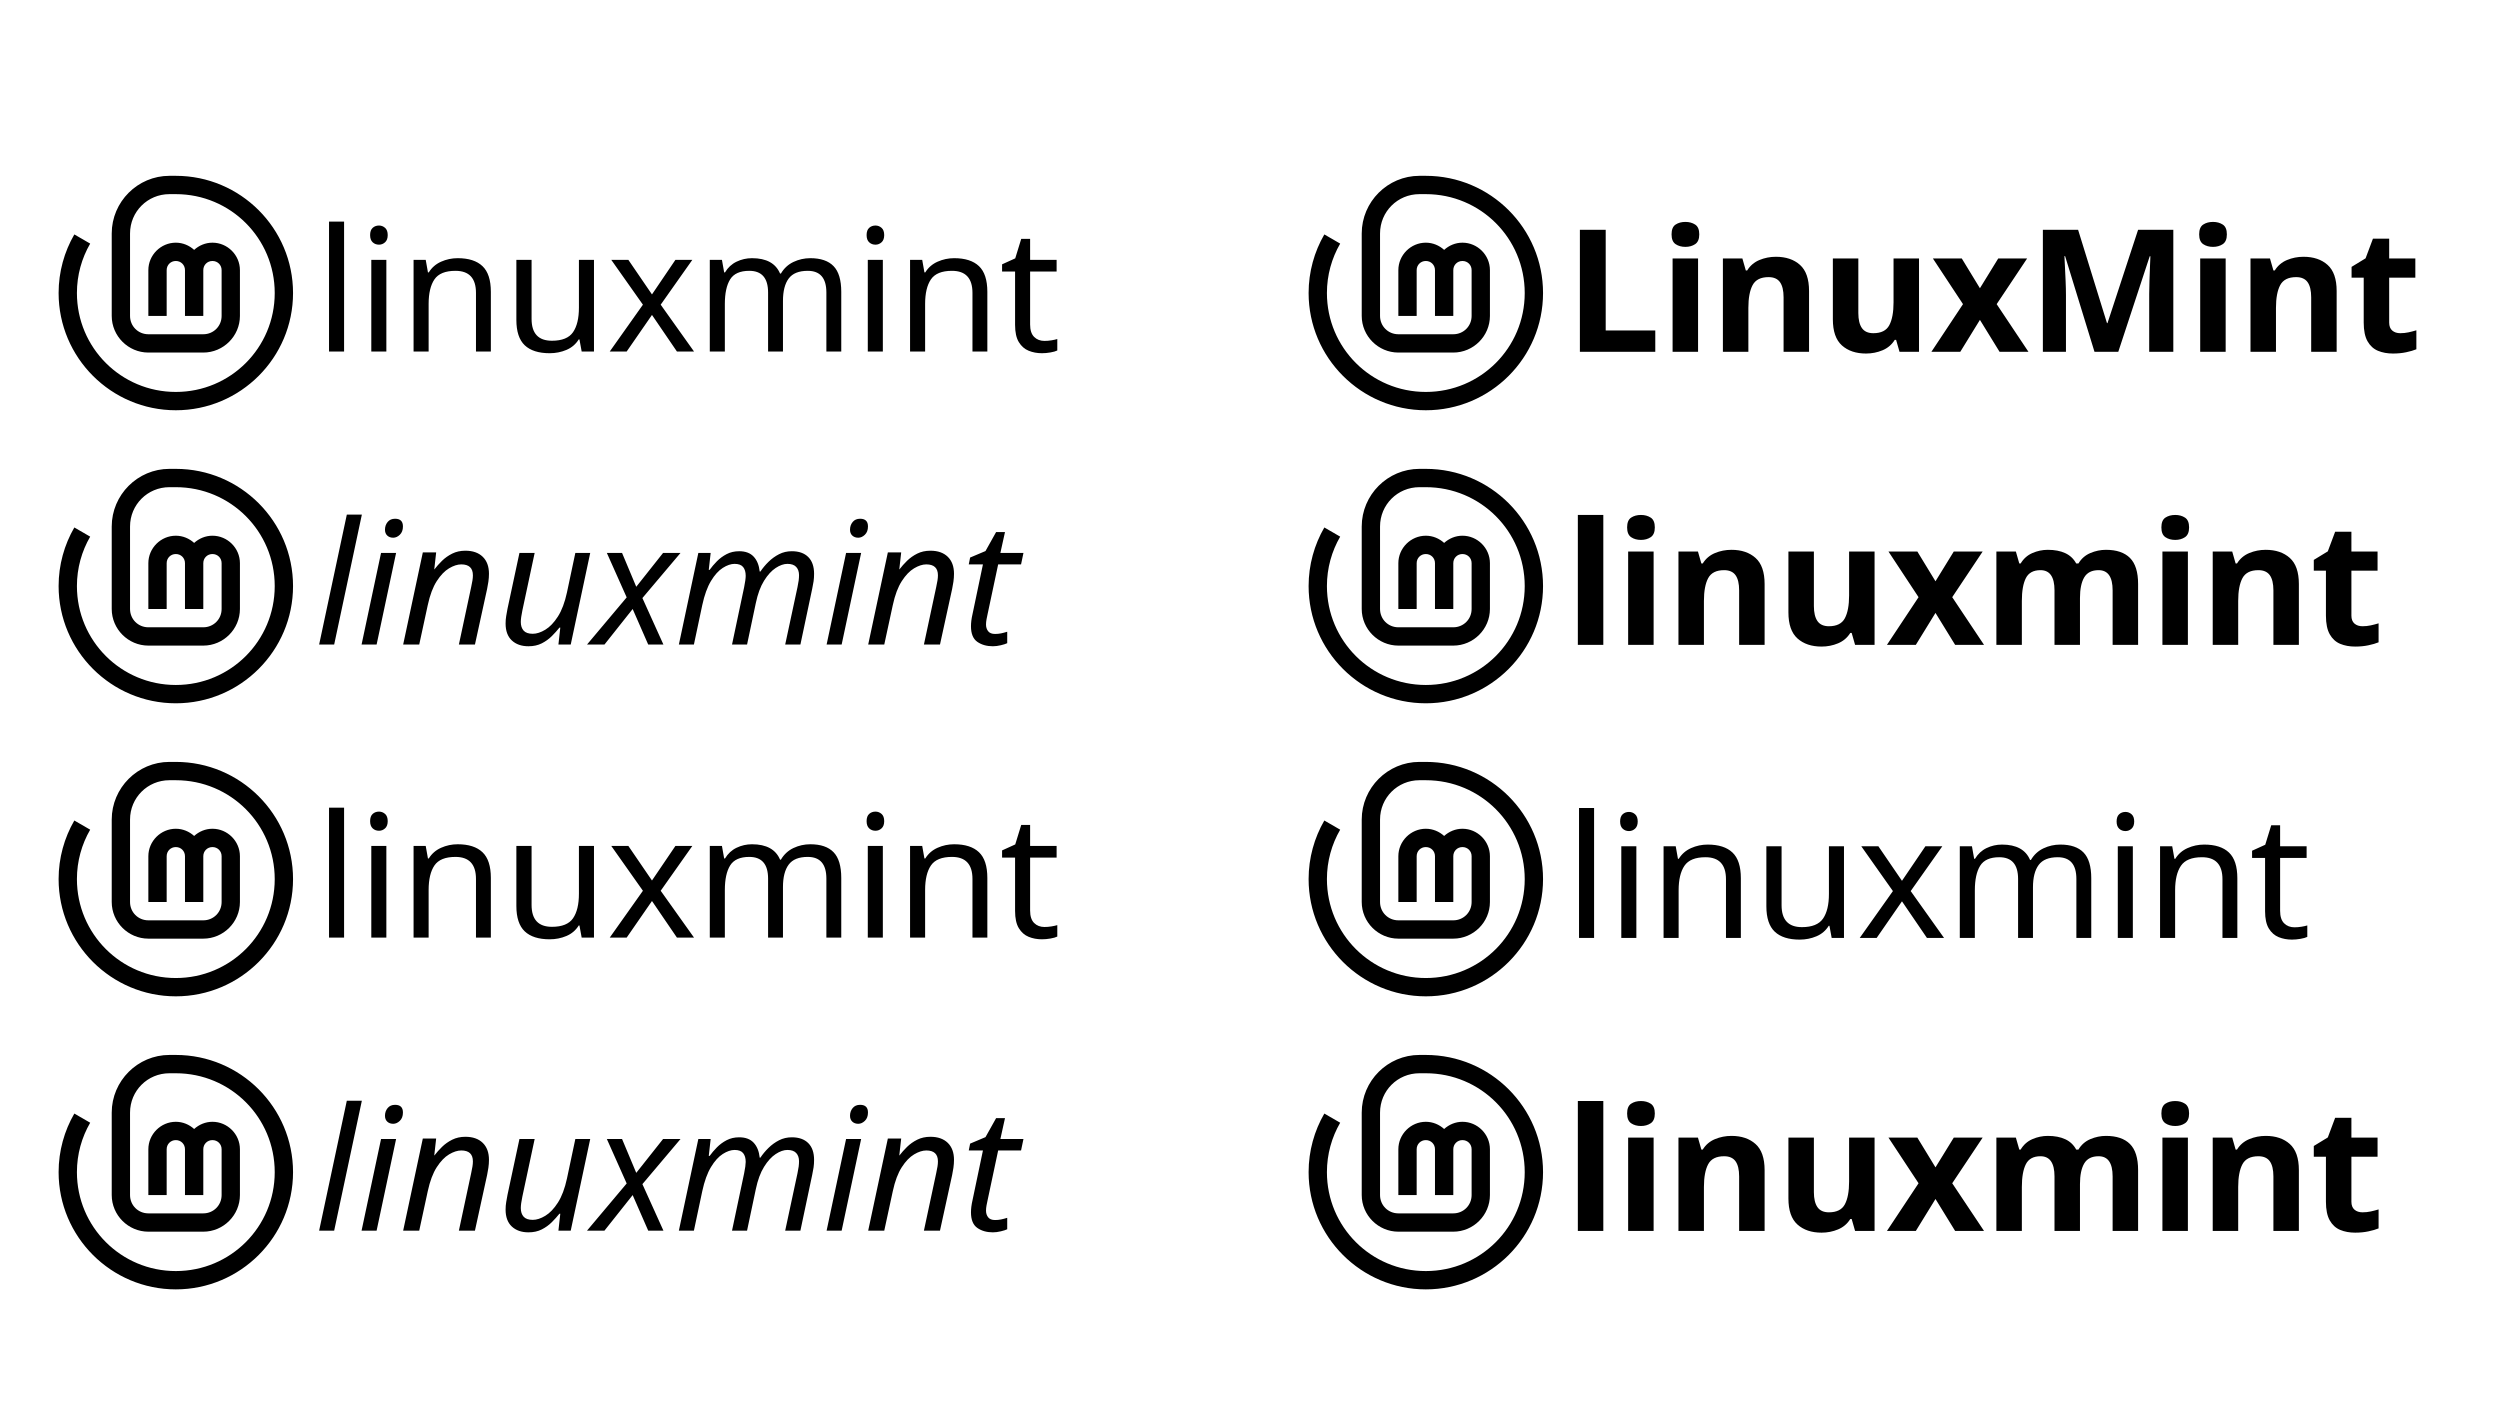
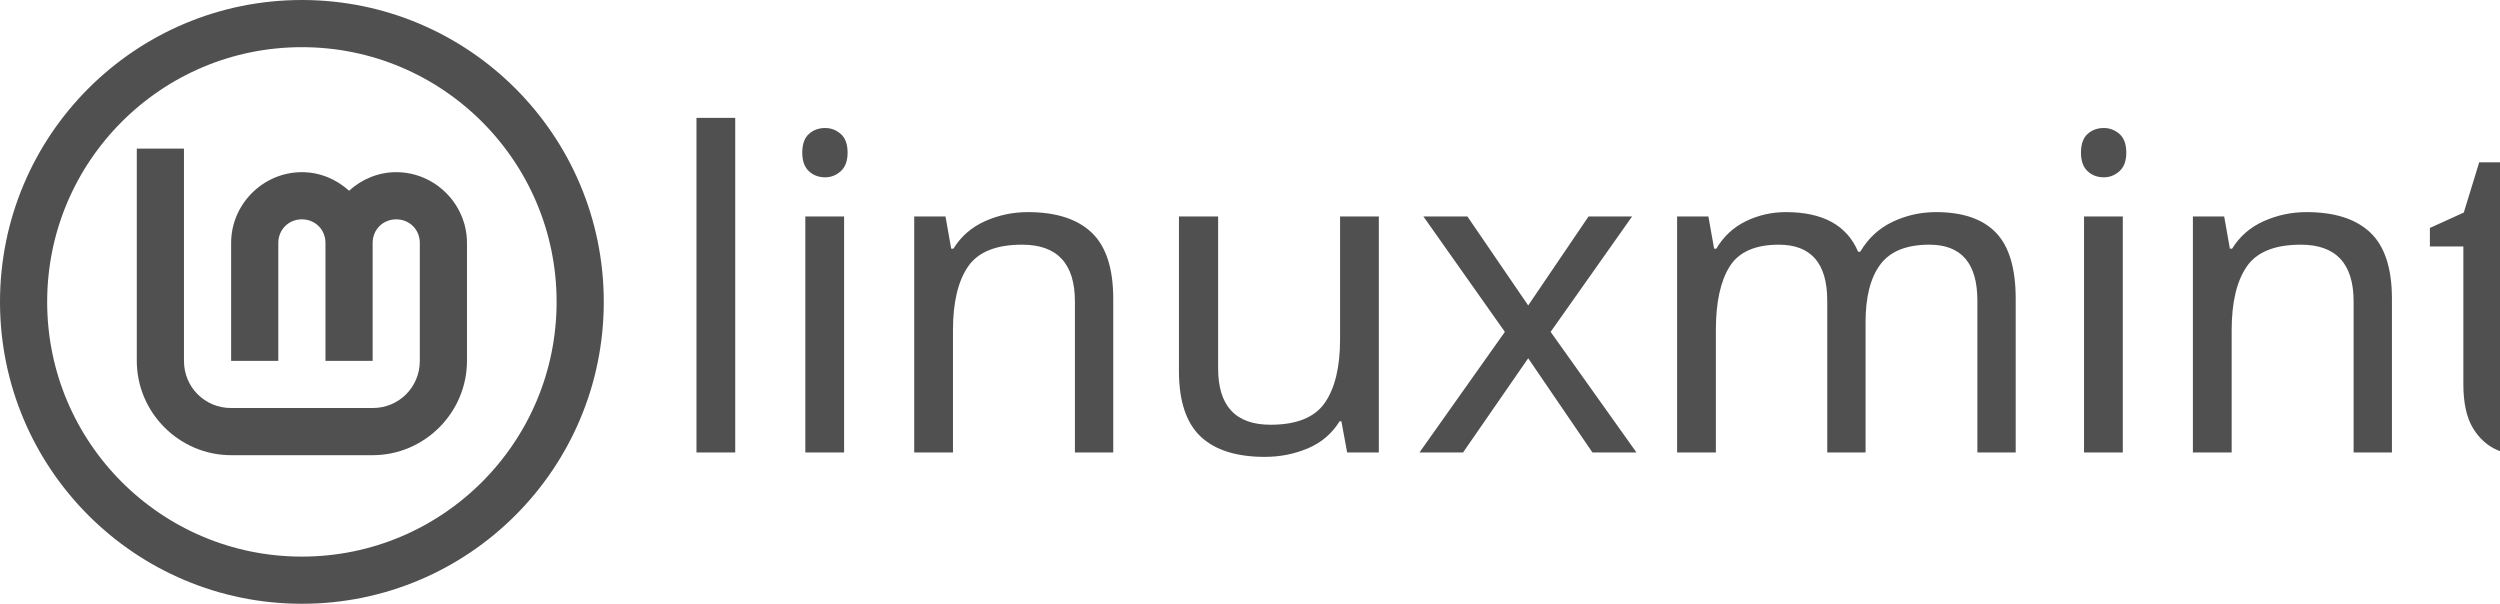
- <svg xmlns="http://www.w3.org/2000/svg" width="2730" height="1536" viewBox="0 0 2730 1536" version="1.1" id="svg5">
+ <svg xmlns="http://www.w3.org/2000/svg" width="1060" height="256" viewBox="0 0 1060 256" version="1.1" id="svg5">
  <defs id="defs2" />
  <g id="layer1">
-     <path style="color:#000000;fill:#000000;fill-opacity:1;stroke:none;stroke-width:0;-inkscape-stroke:none" d="m 185,192 c -34.675,0 -63,28.325 -63,63 v 90 c 0,21.973 18.027,40 40,40 h 60 c 21.973,0 40,-18.027 40,-40 v -50 c 0,-16.45 -13.55,-30 -30,-30 -7.685,0 -14.667,3.039 -20,7.867 C 206.667,268.039 199.685,265 192,265 c -16.45,0 -30,13.55 -30,30 v 50 h 20 v -50 c 0,-5.641 4.359,-10 10,-10 5.641,0 10,4.359 10,10 v 50 h 20 v -50 c 0,-5.641 4.359,-10 10,-10 5.641,0 10,4.359 10,10 v 50 c 0,11.164 -8.836,20 -20,20 h -60 c -11.164,0 -20,-8.836 -20,-20 v -90 c 0,-23.867 19.133,-43 43,-43 h 7 c 59.765,0 108,48.235 108,108 0,59.765 -48.235,108 -108,108 -59.765,0 -108,-48.235 -108,-108 0,-19.705 5.281,-38.088 14.479,-53.984 L 81.166,256 C 70.276,274.821 64,296.711 64,320 c 0,70.574 57.426,128 128,128 70.574,0 128,-57.426 128,-128 0,-70.574 -57.426,-128 -128,-128 z" id="path4193" />
-     <path style="color:#000000;fill:#000000;fill-opacity:1;stroke:none;stroke-width:0;-inkscape-stroke:none" d="m 185,512 c -34.675,0 -63,28.325 -63,63 v 90 c 0,21.973 18.027,40 40,40 h 60 c 21.973,0 40,-18.027 40,-40 v -50 c 0,-16.45 -13.55,-30 -30,-30 -7.685,0 -14.667,3.039 -20,7.867 C 206.667,588.039 199.685,585 192,585 c -16.45,0 -30,13.55 -30,30 v 50 h 20 v -50 c 0,-5.641 4.359,-10 10,-10 5.641,0 10,4.359 10,10 v 50 h 20 v -50 c 0,-5.641 4.359,-10 10,-10 5.641,0 10,4.359 10,10 v 50 c 0,11.164 -8.836,20 -20,20 h -60 c -11.164,0 -20,-8.836 -20,-20 v -90 c 0,-23.867 19.133,-43 43,-43 h 7 c 59.765,0 108,48.235 108,108 0,59.765 -48.235,108 -108,108 -59.765,0 -108,-48.235 -108,-108 0,-19.705 5.281,-38.088 14.479,-53.984 L 81.166,576 C 70.276,594.821 64,616.711 64,640 c 0,70.574 57.426,128 128,128 70.574,0 128,-57.426 128,-128 0,-70.574 -57.426,-128 -128,-128 z" id="path877" />
-     <path style="color:#000000;fill:#000000;fill-opacity:1;stroke:none;stroke-width:0;-inkscape-stroke:none" d="m 185,832 c -34.675,0 -63,28.325 -63,63 v 90 c 0,21.973 18.027,40 40,40 h 60 c 21.973,0 40,-18.027 40,-40 v -50 c 0,-16.45 -13.55,-30 -30,-30 -7.685,0 -14.667,3.039 -20,7.867 C 206.667,908.039 199.685,905 192,905 c -16.45,0 -30,13.55 -30,30 v 50 h 20 v -50 c 0,-5.641 4.359,-10 10,-10 5.641,0 10,4.359 10,10 v 50 h 20 v -50 c 0,-5.641 4.359,-10 10,-10 5.641,0 10,4.359 10,10 v 50 c 0,11.164 -8.836,20 -20,20 h -60 c -11.164,0 -20,-8.836 -20,-20 v -90 c 0,-23.867 19.133,-43 43,-43 h 7 c 59.765,0 108,48.235 108,108 0,59.765 -48.235,108 -108,108 -59.765,0 -108,-48.235 -108,-108 0,-19.705 5.281,-38.088 14.479,-53.984 L 81.166,896 C 70.276,914.821 64,936.711 64,960 c 0,70.574 57.426,128 128,128 70.574,0 128,-57.426 128,-128 0,-70.574 -57.426,-128 -128,-128 z" id="path879" />
-     <path style="color:#000000;fill:#000000;fill-opacity:1;stroke:none;stroke-width:0;-inkscape-stroke:none" d="m 185,1152 c -34.675,0 -63,28.325 -63,63 v 90 c 0,21.973 18.027,40 40,40 h 60 c 21.973,0 40,-18.027 40,-40 v -50 c 0,-16.45 -13.55,-30 -30,-30 -7.685,0 -14.667,3.039 -20,7.867 -5.333,-4.829 -12.315,-7.867 -20,-7.867 -16.45,0 -30,13.55 -30,30 v 50 h 20 v -50 c 0,-5.641 4.359,-10 10,-10 5.641,0 10,4.359 10,10 v 50 h 20 v -50 c 0,-5.641 4.359,-10 10,-10 5.641,0 10,4.359 10,10 v 50 c 0,11.164 -8.836,20 -20,20 h -60 c -11.164,0 -20,-8.836 -20,-20 v -90 c 0,-23.867 19.133,-43 43,-43 h 7 c 59.765,0 108,48.235 108,108 0,59.765 -48.235,108 -108,108 -59.765,0 -108,-48.235 -108,-108 0,-19.705 5.281,-38.088 14.479,-53.984 L 81.166,1216 C 70.276,1234.821 64,1256.711 64,1280 c 0,70.574 57.426,128 128,128 70.574,0 128,-57.426 128,-128 0,-70.574 -57.426,-128 -128,-128 z" id="path881" />
-     <path style="color:#000000;fill:#000000;fill-opacity:1;stroke:none;stroke-width:0;-inkscape-stroke:none" d="m 1550,192 c -34.675,0 -63,28.325 -63,63 v 90 c 0,21.973 18.027,40 40,40 h 60 c 21.973,0 40,-18.027 40,-40 v -50 c 0,-16.45 -13.55,-30 -30,-30 -7.685,0 -14.667,3.039 -20,7.867 -5.333,-4.829 -12.315,-7.867 -20,-7.867 -16.45,0 -30,13.55 -30,30 v 50 h 20 v -50 c 0,-5.641 4.359,-10 10,-10 5.641,0 10,4.359 10,10 v 50 h 20 v -50 c 0,-5.641 4.359,-10 10,-10 5.641,0 10,4.359 10,10 v 50 c 0,11.164 -8.836,20 -20,20 h -60 c -11.164,0 -20,-8.836 -20,-20 v -90 c 0,-23.867 19.133,-43 43,-43 h 7 c 59.765,0 108,48.235 108,108 0,59.765 -48.235,108 -108,108 -59.765,0 -108,-48.235 -108,-108 0,-19.705 5.281,-38.088 14.479,-53.984 L 1446.166,256 c -10.89,18.821 -17.166,40.711 -17.166,64 0,70.574 57.426,128 128,128 70.574,0 128,-57.426 128,-128 0,-70.574 -57.426,-128 -128,-128 z" id="path224792" />
-     <path style="color:#000000;fill:#000000;fill-opacity:1;stroke:none;stroke-width:0;-inkscape-stroke:none" d="m 1550,512 c -34.675,0 -63,28.325 -63,63 v 90 c 0,21.973 18.027,40 40,40 h 60 c 21.973,0 40,-18.027 40,-40 v -50 c 0,-16.45 -13.55,-30 -30,-30 -7.685,0 -14.667,3.039 -20,7.867 -5.333,-4.829 -12.315,-7.867 -20,-7.867 -16.45,0 -30,13.55 -30,30 v 50 h 20 v -50 c 0,-5.641 4.359,-10 10,-10 5.641,0 10,4.359 10,10 v 50 h 20 v -50 c 0,-5.641 4.359,-10 10,-10 5.641,0 10,4.359 10,10 v 50 c 0,11.164 -8.836,20 -20,20 h -60 c -11.164,0 -20,-8.836 -20,-20 v -90 c 0,-23.867 19.133,-43 43,-43 h 7 c 59.765,0 108,48.235 108,108 0,59.765 -48.235,108 -108,108 -59.765,0 -108,-48.235 -108,-108 0,-19.705 5.281,-38.088 14.479,-53.984 L 1446.166,576 c -10.89,18.821 -17.166,40.711 -17.166,64 0,70.574 57.426,128 128,128 70.574,0 128,-57.426 128,-128 0,-70.574 -57.426,-128 -128,-128 z" id="path224802" />
-     <path style="color:#000000;fill:#000000;fill-opacity:1;stroke:none;stroke-width:0;-inkscape-stroke:none" d="m 1550,832 c -34.675,0 -63,28.325 -63,63 v 90 c 0,21.973 18.027,40 40,40 h 60 c 21.973,0 40,-18.027 40,-40 v -50 c 0,-16.45 -13.55,-30 -30,-30 -7.685,0 -14.667,3.039 -20,7.867 -5.333,-4.829 -12.315,-7.867 -20,-7.867 -16.45,0 -30,13.55 -30,30 v 50 h 20 v -50 c 0,-5.641 4.359,-10 10,-10 5.641,0 10,4.359 10,10 v 50 h 20 v -50 c 0,-5.641 4.359,-10 10,-10 5.641,0 10,4.359 10,10 v 50 c 0,11.164 -8.836,20 -20,20 h -60 c -11.164,0 -20,-8.836 -20,-20 v -90 c 0,-23.867 19.133,-43 43,-43 h 7 c 59.765,0 108,48.235 108,108 0,59.765 -48.235,108 -108,108 -59.765,0 -108,-48.235 -108,-108 0,-19.705 5.281,-38.088 14.479,-53.984 L 1446.166,896 c -10.89,18.821 -17.166,40.711 -17.166,64 0,70.574 57.426,128 128,128 70.574,0 128,-57.426 128,-128 0,-70.574 -57.426,-128 -128,-128 z" id="path224812" />
-     <path style="color:#000000;fill:#000000;fill-opacity:1;stroke:none;stroke-width:0;-inkscape-stroke:none" d="m 1550,1152 c -34.675,0 -63,28.325 -63,63 v 90 c 0,21.973 18.027,40 40,40 h 60 c 21.973,0 40,-18.027 40,-40 v -50 c 0,-16.45 -13.55,-30 -30,-30 -7.685,0 -14.667,3.039 -20,7.867 -5.333,-4.829 -12.315,-7.867 -20,-7.867 -16.45,0 -30,13.55 -30,30 v 50 h 20 v -50 c 0,-5.641 4.359,-10 10,-10 5.641,0 10,4.359 10,10 v 50 h 20 v -50 c 0,-5.641 4.359,-10 10,-10 5.641,0 10,4.359 10,10 v 50 c 0,11.164 -8.836,20 -20,20 h -60 c -11.164,0 -20,-8.836 -20,-20 v -90 c 0,-23.867 19.133,-43 43,-43 h 7 c 59.765,0 108,48.235 108,108 0,59.765 -48.235,108 -108,108 -59.765,0 -108,-48.235 -108,-108 0,-19.705 5.281,-38.088 14.479,-53.984 L 1446.166,1216 c -10.89,18.821 -17.166,40.711 -17.166,64 0,70.574 57.426,128 128,128 70.574,0 128,-57.426 128,-128 0,-70.574 -57.426,-128 -128,-128 z" id="path224822" />
+     <g id="layer3">
+       <circle style="fill:none;fill-opacity:1;stroke:#505050;stroke-width:20;stroke-miterlimit:4;stroke-dasharray:none;stroke-opacity:1" id="path32" cx="128" cy="128" r="118" />
+       <path style="color:#000000;fill:#505050;fill-opacity:1;stroke:none;stroke-width:0;-inkscape-stroke:none" d="m 58,63 v 90 c 0,21.973 18.027,40 40,40 h 60 c 21.973,0 40,-18.027 40,-40 v -50 c 0,-16.45 -13.55,-30 -30,-30 -7.685,0 -14.667,3.038 -20,7.866 -5.333,-4.829 -12.315,-7.866 -20,-7.866 -16.45,0 -30,13.55 -30,30 v 50 h 20 v -50 c 0,-5.641 4.359,-10 10,-10 5.641,0 10,4.359 10,10 v 50 h 20 v -50 c 0,-5.641 4.359,-10 10,-10 5.641,0 10,4.359 10,10 v 50 c 0,11.164 -8.836,20 -20,20 H 98 c -11.164,0 -20,-8.836 -20,-20 V 63 Z" id="path4193" />
+     </g>
  </g>
  <g id="layer2">
-     <text xml:space="preserve" style="font-style:normal;font-weight:normal;font-size:186.667px;line-height:1.25;font-family:sans-serif;letter-spacing:-2px;fill:#000000;fill-opacity:1;stroke:none" x="343.44" y="383.854" id="text3847">
-       <tspan id="tspan3845" x="343.44" y="383.854" style="font-style:normal;font-variant:normal;font-weight:normal;font-stretch:normal;font-size:186.667px;font-family:Ubuntu;-inkscape-font-specification:Ubuntu" dx="0 0 0 -1 -0.5 0 0 0 -0.5">linuxmint</tspan>
-     </text>
-     <text xml:space="preserve" style="font-style:normal;font-weight:normal;font-size:186.667px;line-height:1.25;font-family:sans-serif;letter-spacing:-2px;fill:#000000;fill-opacity:1;stroke:none" x="343.44" y="703.854" id="text140786">
-       <tspan id="tspan140784" x="343.44" y="703.854" style="font-style:italic;font-variant:normal;font-weight:normal;font-stretch:normal;font-size:186.667px;font-family:Ubuntu;-inkscape-font-specification:'Ubuntu Italic'" dx="0 0 0 -1 0 0 0 0 -0.5">linuxmint</tspan>
-     </text>
-     <text xml:space="preserve" style="font-style:normal;font-weight:normal;font-size:186.667px;line-height:1.25;font-family:sans-serif;letter-spacing:-2px;fill:#000000;fill-opacity:1;stroke:none" x="343.44" y="1023.854" id="text156718">
-       <tspan id="tspan156716" x="343.44" y="1023.854" style="font-style:normal;font-variant:normal;font-weight:500;font-stretch:normal;font-size:186.667px;font-family:Ubuntu;-inkscape-font-specification:'Ubuntu Medium'" dx="0 0 0 -1 -0.5 0 0 0 -0.5">linuxmint</tspan>
-     </text>
-     <text xml:space="preserve" style="font-style:normal;font-weight:normal;font-size:186.667px;line-height:1.25;font-family:sans-serif;letter-spacing:-2px;fill:#000000;fill-opacity:1;stroke:none" x="343.44" y="1343.854" id="text196778">
-       <tspan id="tspan196776" x="343.44" y="1343.854" style="font-style:italic;font-variant:normal;font-weight:500;font-stretch:normal;font-size:186.667px;font-family:Ubuntu;-inkscape-font-specification:'Ubuntu Medium Italic'" dx="0 0 0 -1 -0.5 0 0 0 -0.5">linuxmint</tspan>
-     </text>
-     <text xml:space="preserve" style="font-style:normal;font-weight:normal;font-size:186.667px;line-height:1.25;font-family:sans-serif;letter-spacing:-2px;fill:#000000;fill-opacity:1;stroke:none" x="1708.44" y="1024.2" id="text304824">
-       <tspan id="tspan304822" x="1708.44" y="1024.2" style="font-style:normal;font-variant:normal;font-weight:normal;font-stretch:normal;font-size:186.667px;font-family:Oxanium;-inkscape-font-specification:Oxanium">linuxmint</tspan>
-     </text>
-     <text xml:space="preserve" style="font-style:normal;font-weight:normal;font-size:186.667px;line-height:1.25;font-family:sans-serif;letter-spacing:-2px;fill:#000000;fill-opacity:1;stroke:none" x="1708.44" y="704.2" id="text304828">
-       <tspan id="tspan304826" x="1708.44" y="704.2" style="font-style:normal;font-variant:normal;font-weight:600;font-stretch:normal;font-size:186.667px;font-family:Oxanium;-inkscape-font-specification:'Oxanium Semi-Bold'" dx="0 0 0 0 0 0 0 0 0">linuxmint</tspan>
-     </text>
-     <text xml:space="preserve" style="font-style:normal;font-weight:normal;font-size:186.667px;line-height:1.25;font-family:sans-serif;letter-spacing:-2px;fill:#000000;fill-opacity:1;stroke:none" x="1708.44" y="384.2" id="text304832">
-       <tspan id="tspan304830" x="1708.44" y="384.2" style="font-style:normal;font-variant:normal;font-weight:600;font-stretch:normal;font-size:186.667px;font-family:Oxanium;-inkscape-font-specification:'Oxanium Semi-Bold'">LinuxMint</tspan>
-     </text>
-     <text xml:space="preserve" style="font-style:normal;font-weight:normal;font-size:186.667px;line-height:1.25;font-family:sans-serif;letter-spacing:-2px;fill:#000000;fill-opacity:1;stroke:none" x="1708.44" y="1344.2" id="text420330">
-       <tspan id="tspan420328" x="1708.44" y="1344.2" style="font-style:normal;font-variant:normal;font-weight:bold;font-stretch:normal;font-size:186.667px;font-family:Oxanium;-inkscape-font-specification:'Oxanium Bold'" dx="0 0 0 0 0 0 0 0 0">linuxmint</tspan>
+     <text xml:space="preserve" style="font-style:normal;font-weight:normal;font-size:186.667px;line-height:1.25;font-family:sans-serif;letter-spacing:-2px;fill:#505050;fill-opacity:1;stroke:none" x="279.44" y="191.854" id="text3847">
+       <tspan id="tspan3845" x="279.44" y="191.854" style="font-style:normal;font-variant:normal;font-weight:normal;font-stretch:normal;font-size:186.667px;font-family:Ubuntu;-inkscape-font-specification:Ubuntu;fill:#505050;fill-opacity:1" dx="0 0 0 -1 -0.5 0 0 0 -0.5">linuxmint</tspan>
    </text>
  </g>
</svg>
